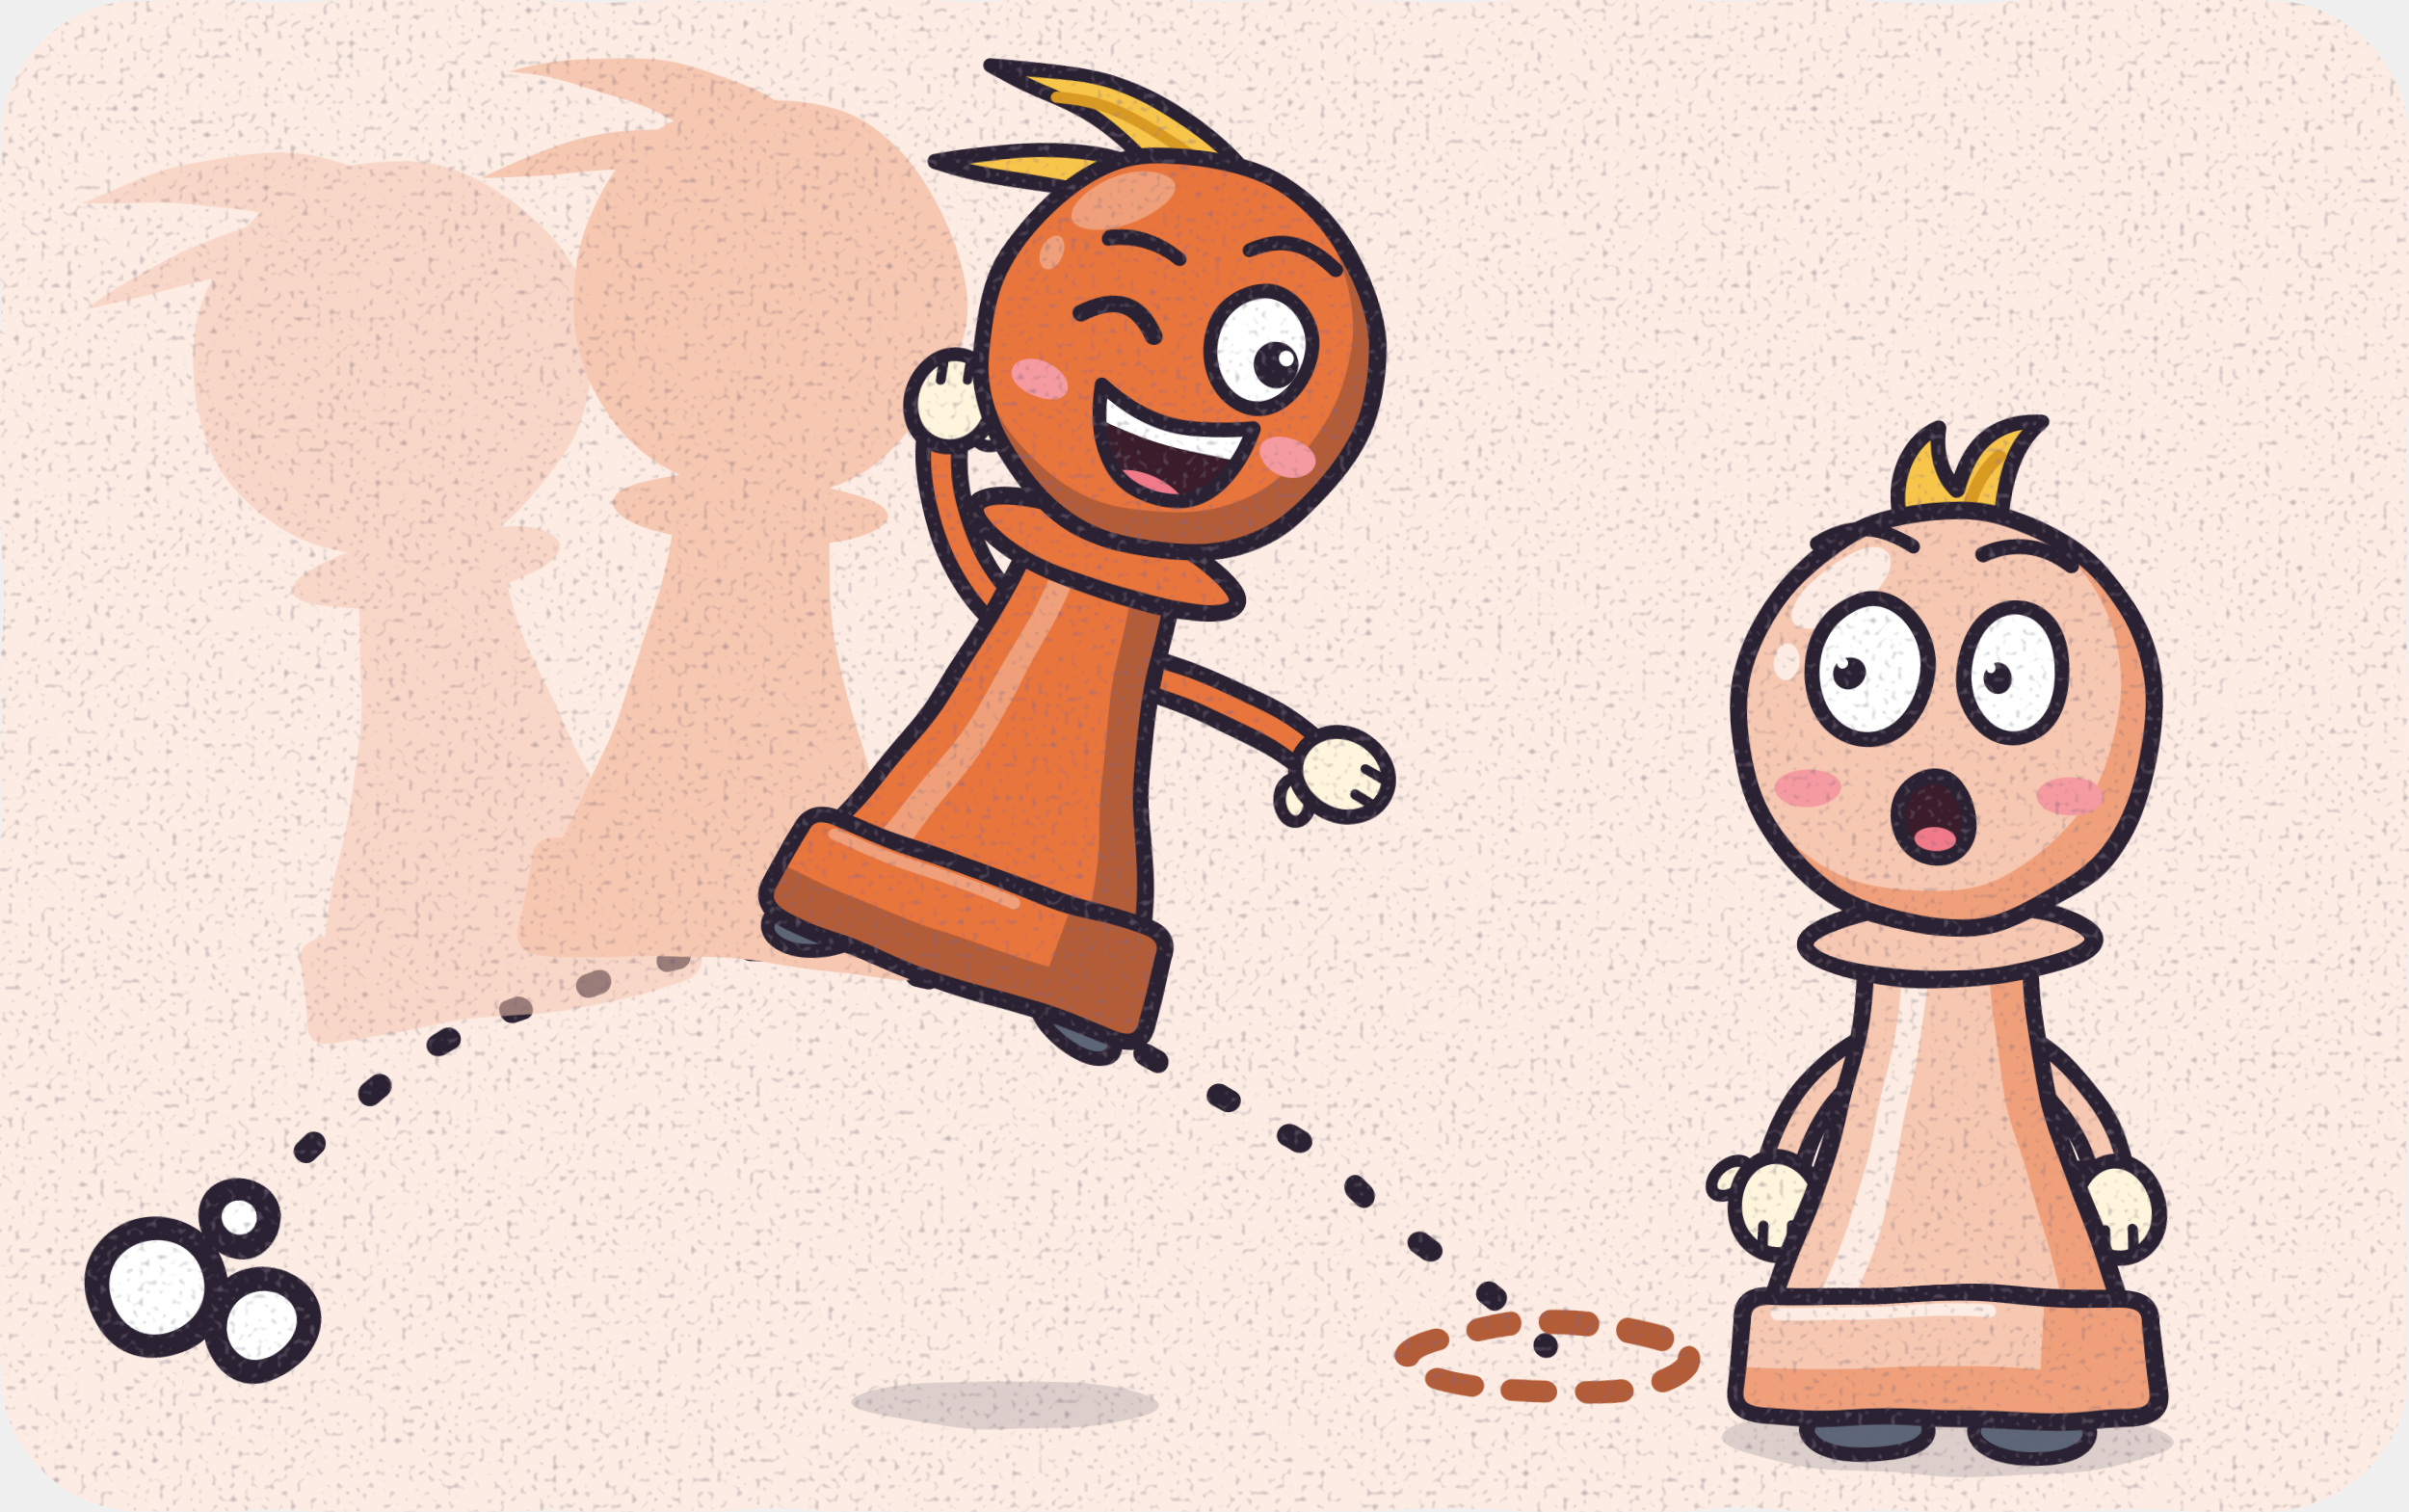
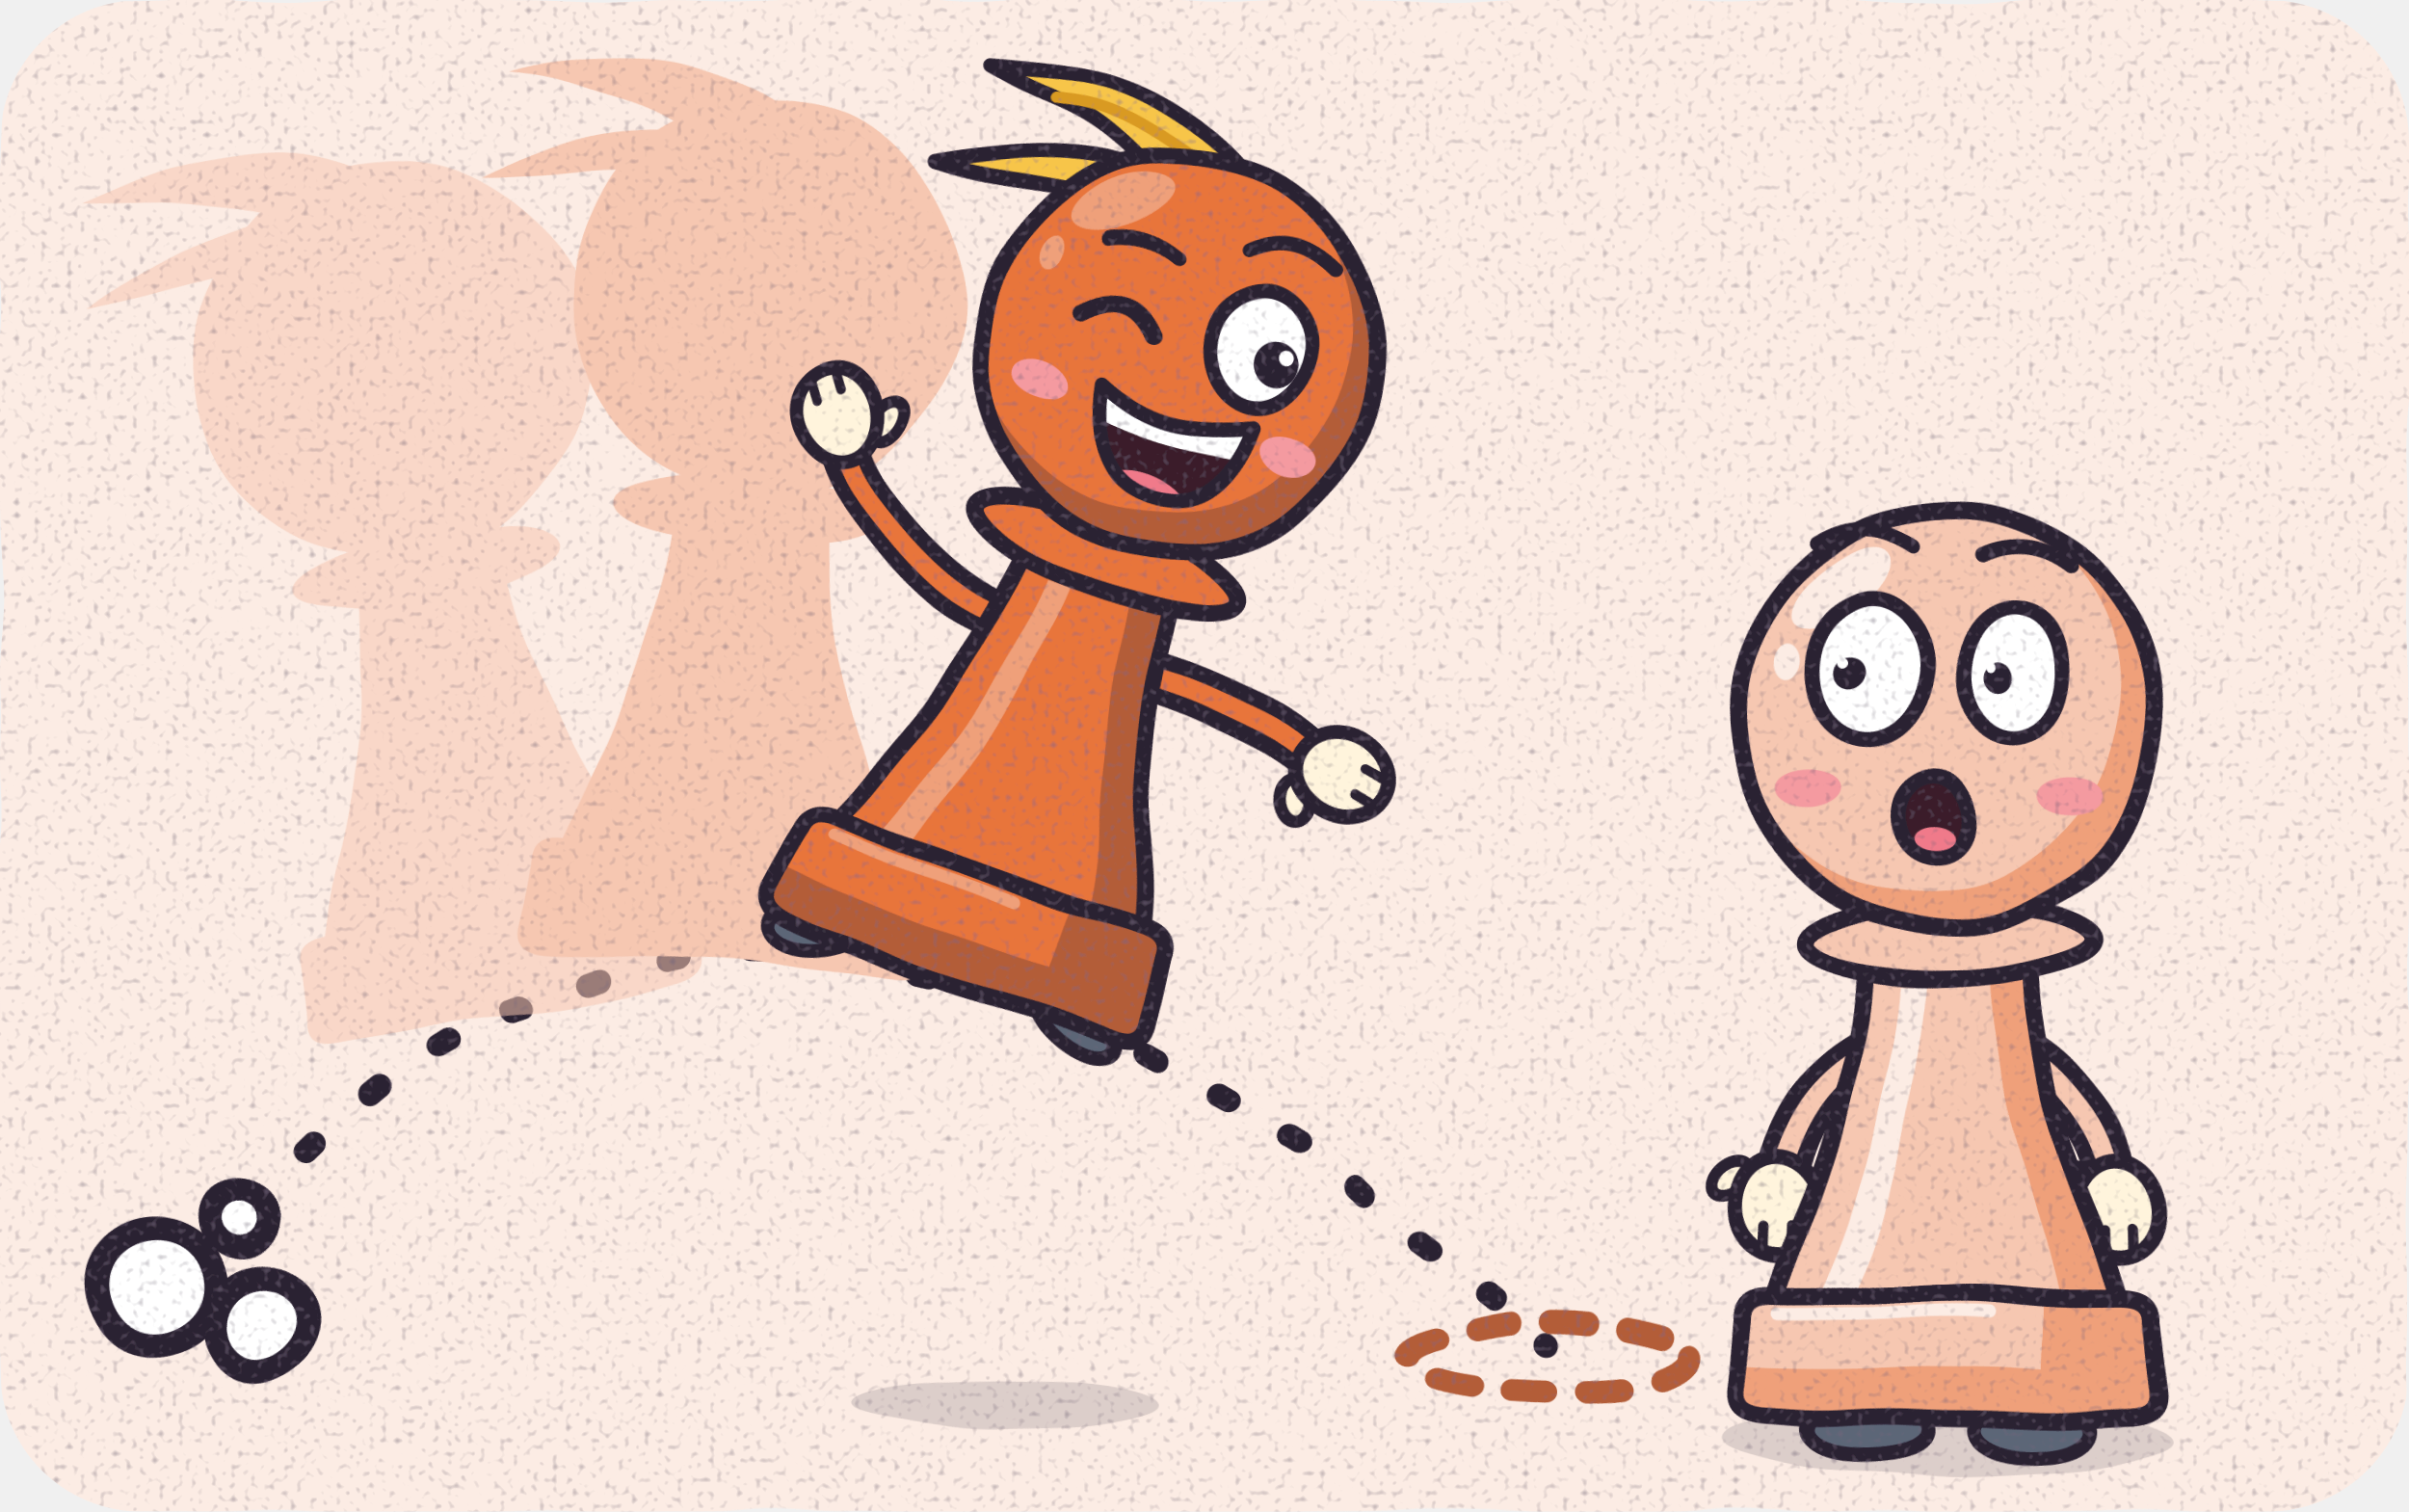
<svg xmlns="http://www.w3.org/2000/svg" viewBox="0 0 408 256" width="408" height="256">
  <defs>
    <filter id="M5-drawn" x="-5%" y="-5%" width="110%" height="110%">
      <feTurbulence type="fractalNoise" baseFrequency="0.035" numOctaves="2" seed="9" result="warp" />
      <feDisplacementMap in="SourceGraphic" in2="warp" scale="3" xChannelSelector="R" yChannelSelector="G" result="wobbly" />
      <feTurbulence type="fractalNoise" baseFrequency="0.9" numOctaves="1" seed="17" result="noise" />
      <feColorMatrix in="noise" type="matrix" values="0 0 0 0 0.17  0 0 0 0 0.13  0 0 0 0 0.2  -2 0 0 0 0.85" result="specks" />
      <feComposite in="specks" in2="wobbly" operator="in" result="grain" />
      <feMerge>
        <feMergeNode in="wobbly" />
        <feMergeNode in="grain" />
      </feMerge>
    </filter>
    <clipPath id="M5-frame">
      <rect width="408" height="256" rx="24" />
    </clipPath>
  </defs>
  <g clip-path="url(#M5-frame)">
    <g filter="url(#M5-drawn)" stroke="#2b2233" stroke-linejoin="round" stroke-linecap="round">
      <rect width="408" height="256" fill="#fcece4" stroke="none" />
      <ellipse cx="330" cy="244" rx="38" ry="6" fill="#2b2233" opacity="0.15" stroke="none" />
      <ellipse cx="170" cy="238" rx="26" ry="4" fill="#2b2233" opacity="0.15" stroke="none" />
      <path d="M24 226 Q120 96 262 228" fill="none" stroke-width="4" stroke-dasharray="2 12" />
      <ellipse cx="262" cy="230" rx="24" ry="6" fill="none" stroke="#b35d39" stroke-width="4" stroke-dasharray="6 7" />
      <g fill="#ffffff" stroke-width="4">
        <circle cx="44" cy="224" r="8" />
        <circle cx="26" cy="218" r="10" />
        <circle cx="40" cy="206" r="5" />
      </g>
      <g transform="translate(86 172) scale(0.4) rotate(-10) translate(-200 -450)" fill="#f6c7b1" opacity="0.55" stroke="none">
        <path d="M212 96 C184 68 136 64 84 80 C122 84 150 92 164 100 C136 100 104 108 76 126 C124 120 166 116 198 112 Z" />
        <path d="M168 262 C165 318 142 370 128 410 L272 410 C258 370 235 318 232 262 Z" />
        <path d="M118 412 Q118 402 130 402 L270 402 Q282 402 282 412 L285 438 Q287 450 273 450 L127 450 Q113 450 115 438 Z" />
        <ellipse cx="200" cy="258" rx="58" ry="15" />
        <circle cx="200" cy="168" r="84" />
      </g>
      <g transform="translate(122 163) scale(0.4) rotate(4) translate(-200 -450)" fill="#f6c7b1" opacity="1" stroke="none">
        <path d="M212 96 C184 68 136 64 84 80 C122 84 150 92 164 100 C136 100 104 108 76 126 C124 120 166 116 198 112 Z" />
        <path d="M168 262 C165 318 142 370 128 410 L272 410 C258 370 235 318 232 262 Z" />
        <path d="M118 412 Q118 402 130 402 L270 402 Q282 402 282 412 L285 438 Q287 450 273 450 L127 450 Q113 450 115 438 Z" />
        <ellipse cx="200" cy="258" rx="58" ry="15" />
        <circle cx="200" cy="168" r="84" />
      </g>
      <g transform="translate(330 240) scale(0.42) rotate(0) translate(-200 -450)" stroke-width="7">
        <clipPath id="m5b-body">
          <path d="M168 262 C165 318 142 370 128 410 L272 410 C258 370 235 318 232 262 Z" />
        </clipPath>
        <clipPath id="m5b-base">
          <path d="M118 412 Q118 402 130 402 L270 402 Q282 402 282 412 L285 438 Q287 450 273 450 L127 450 Q113 450 115 438 Z" />
        </clipPath>
        <clipPath id="m5b-collar">
          <ellipse cx="200" cy="258" rx="58" ry="15" />
        </clipPath>
        <clipPath id="m5b-head">
          <circle cx="200" cy="168" r="84" />
        </clipPath>
        <path d="M176 300 C150 312 138 330 134 352" fill="none" stroke-width="21" />
        <path d="M176 300 C150 312 138 330 134 352" fill="none" stroke="#f6c7b1" stroke-width="8" />
        <g transform="rotate(180 132 366)">
          <ellipse cx="151" cy="377" rx="9" ry="6" transform="rotate(-35 151 377)" fill="#fff4dc" stroke-width="5" />
          <ellipse cx="132" cy="366" rx="17" ry="20" fill="#fff4dc" stroke-width="6" />
          <path d="M126 349 L126 358 M137 348 L137 357" fill="none" stroke-width="4" />
        </g>
        <path d="M224 300 C250 312 262 330 266 352" fill="none" stroke-width="21" />
        <path d="M224 300 C250 312 262 330 266 352" fill="none" stroke="#f6c7b1" stroke-width="8" />
        <g transform="rotate(180 268 366)">
          <ellipse cx="287" cy="377" rx="9" ry="6" transform="rotate(-35 287 377)" fill="#fff4dc" stroke-width="5" />
          <ellipse cx="268" cy="366" rx="17" ry="20" fill="#fff4dc" stroke-width="6" />
          <path d="M262 349 L262 358 M273 348 L273 357" fill="none" stroke-width="4" />
        </g>
        <g fill="#5c6677" stroke-width="6">
          <ellipse cx="166" cy="455" rx="24" ry="11" transform="rotate(0 166 455)" />
          <ellipse cx="234" cy="455" rx="24" ry="11" transform="rotate(0 234 455)" />
        </g>
        <path d="M168 262 C165 318 142 370 128 410 L272 410 C258 370 235 318 232 262 Z" fill="#f6c7b1" stroke="none" />
        <g clip-path="url(#m5b-body)" stroke="none">
          <path d="M214 262 C220 320 238 370 248 410 L300 410 L300 262 Z" fill="#efa07a" />
          <path d="M181 276 C178 320 162 364 150 400 L164 400 C174 366 188 322 191 276 Z" fill="#fcece4" />
        </g>
        <path d="M168 262 C165 318 142 370 128 410 L272 410 C258 370 235 318 232 262 Z" fill="none" />
        <path d="M118 412 Q118 402 130 402 L270 402 Q282 402 282 412 L285 438 Q287 450 273 450 L127 450 Q113 450 115 438 Z" fill="#f6c7b1" stroke="none" />
        <g clip-path="url(#m5b-base)" stroke="none">
          <rect x="80" y="430" width="240" height="30" fill="#efa07a" />
          <rect x="238" y="400" width="80" height="60" fill="#efa07a" />
          <path d="M132 409 L215 409" stroke="#fcece4" stroke-width="5" />
        </g>
        <path d="M118 412 Q118 402 130 402 L270 402 Q282 402 282 412 L285 438 Q287 450 273 450 L127 450 Q113 450 115 438 Z" fill="none" />
        <ellipse cx="200" cy="258" rx="58" ry="15" fill="#f6c7b1" stroke="none" />
        <path d="M140 262 Q200 290 260 262 L260 280 L140 280 Z" fill="#efa07a" stroke="none" clip-path="url(#m5b-collar)" />
        <ellipse cx="200" cy="258" rx="58" ry="15" fill="none" />
-         <path d="M184 96 C176 72 184 56 197 50 C195 63 199 71 204 76 C208 58 220 46 236 48 C223 59 221 76 222 96 Z" fill="#f7c548" stroke-width="6" />
-         <path d="M208 92 C208 80 212 70 220 62" fill="none" stroke="#d99a22" stroke-width="5" />
        <circle cx="200" cy="168" r="84" fill="#efa07a" stroke="none" />
        <g clip-path="url(#m5b-head)" stroke="none">
          <circle cx="190" cy="158" r="80" fill="#f6c7b1" />
          <ellipse cx="156" cy="116" rx="24" ry="10" transform="rotate(-38 156 116)" fill="#fcece4" />
          <ellipse cx="135" cy="146" rx="5" ry="7" fill="#fcece4" />
        </g>
        <circle cx="200" cy="168" r="84" fill="none" />
        <g transform="matrix(-1 0 0 1 400 0)">
          <ellipse cx="150" cy="200" rx="13" ry="8" fill="#f49aa0" stroke="none" />
          <ellipse cx="256" cy="196" rx="13" ry="8" fill="#f49aa0" stroke="none" />
          <path d="M150 108 Q166 94 186 102 M214 98 Q234 86 254 98" fill="none" stroke-width="6" />
          <ellipse cx="174" cy="150" rx="21" ry="26" fill="#ffffff" stroke-width="6" />
          <circle cx="181" cy="152" r="6" fill="#2b2233" stroke="none" />
          <circle cx="184" cy="148" r="2.0" fill="#ffffff" stroke="none" />
          <ellipse cx="232" cy="148" rx="23" ry="28" fill="#ffffff" stroke-width="6" />
          <circle cx="240" cy="150" r="6.5" fill="#2b2233" stroke="none" />
          <circle cx="243" cy="146" r="2.2" fill="#ffffff" stroke="none" />
          <ellipse cx="206" cy="208" rx="14" ry="17" fill="#3a1f2b" stroke-width="6" />
          <ellipse cx="206" cy="217" rx="8" ry="5" fill="#f07a8a" stroke="none" />
        </g>
      </g>
      <g transform="translate(161 166) scale(0.4) rotate(20) translate(-200 -450)" stroke-width="7">
        <clipPath id="m5-body">
          <path d="M168 262 C165 318 142 370 128 410 L272 410 C258 370 235 318 232 262 Z" />
        </clipPath>
        <clipPath id="m5-base">
          <path d="M118 412 Q118 402 130 402 L270 402 Q282 402 282 412 L285 438 Q287 450 273 450 L127 450 Q113 450 115 438 Z" />
        </clipPath>
        <clipPath id="m5-collar">
          <ellipse cx="200" cy="258" rx="58" ry="15" />
        </clipPath>
        <clipPath id="m5-head">
          <circle cx="200" cy="168" r="84" />
        </clipPath>
-         <path d="M178 300 C150 290 128 266 120 236" fill="none" stroke-width="21" />
-         <path d="M178 300 C150 290 128 266 120 236" fill="none" stroke="#e8743b" stroke-width="8" />
-         <g transform="rotate(-15 118 220)">
-           <ellipse cx="137" cy="231" rx="9" ry="6" transform="rotate(-35 137 231)" fill="#fff4dc" stroke-width="5" />
-           <ellipse cx="118" cy="220" rx="17" ry="20" fill="#fff4dc" stroke-width="6" />
-           <path d="M112 203 L112 212 M123 202 L123 211" fill="none" stroke-width="4" />
+         <path d="M178 300 C140 298 104 282 84 256" fill="none" stroke-width="21" />
+         <path d="M178 300 C140 298 104 282 84 256" fill="none" stroke="#e8743b" stroke-width="8" />
+         <g transform="rotate(-40 74 240)">
+           <ellipse cx="93" cy="251" rx="9" ry="6" transform="rotate(-35 93 251)" fill="#fff4dc" stroke-width="5" />
+           <ellipse cx="74" cy="240" rx="17" ry="20" fill="#fff4dc" stroke-width="6" />
+           <path d="M68 223 L68 232 M79 222 L79 231" fill="none" stroke-width="4" />
        </g>
        <path d="M222 298 C262 300 290 300 314 310" fill="none" stroke-width="21" />
        <path d="M222 298 C262 300 290 300 314 310" fill="none" stroke="#e8743b" stroke-width="8" />
        <g fill="#5c6677" stroke-width="6">
          <ellipse cx="140" cy="446" rx="22" ry="11" transform="rotate(-30 140 446)" />
          <ellipse cx="256" cy="448" rx="22" ry="11" transform="rotate(24 256 448)" />
        </g>
        <path d="M168 262 C165 318 142 370 128 410 L272 410 C258 370 235 318 232 262 Z" fill="#e8743b" stroke="none" />
        <g clip-path="url(#m5-body)" stroke="none">
          <path d="M214 262 C220 320 238 370 248 410 L300 410 L300 262 Z" fill="#b35d39" />
          <path d="M181 276 C178 320 162 364 150 400 L164 400 C174 366 188 322 191 276 Z" fill="#efa07a" />
        </g>
        <path d="M168 262 C165 318 142 370 128 410 L272 410 C258 370 235 318 232 262 Z" fill="none" />
        <path d="M118 412 Q118 402 130 402 L270 402 Q282 402 282 412 L285 438 Q287 450 273 450 L127 450 Q113 450 115 438 Z" fill="#e8743b" stroke="none" />
        <g clip-path="url(#m5-base)" stroke="none">
          <rect x="80" y="430" width="240" height="30" fill="#b35d39" />
          <rect x="238" y="400" width="80" height="60" fill="#b35d39" />
          <path d="M132 409 L215 409" stroke="#efa07a" stroke-width="5" />
        </g>
        <path d="M118 412 Q118 402 130 402 L270 402 Q282 402 282 412 L285 438 Q287 450 273 450 L127 450 Q113 450 115 438 Z" fill="none" />
        <ellipse cx="200" cy="258" rx="58" ry="15" fill="#e8743b" stroke="none" />
        <path d="M140 262 Q200 290 260 262 L260 280 L140 280 Z" fill="#b35d39" stroke="none" clip-path="url(#m5-collar)" />
        <ellipse cx="200" cy="258" rx="58" ry="15" fill="none" />
        <path d="M212 96 C184 68 136 64 84 80 C122 84 150 92 164 100 C136 100 104 108 76 126 C124 120 166 116 198 112 Z" fill="#f7c548" stroke-width="6" />
        <path d="M196 94 C170 82 142 80 114 84" fill="none" stroke="#d99a22" stroke-width="5" />
        <circle cx="200" cy="168" r="84" fill="#b35d39" stroke="none" />
        <g clip-path="url(#m5-head)" stroke="none">
          <circle cx="190" cy="158" r="80" fill="#e8743b" />
          <ellipse cx="156" cy="116" rx="24" ry="10" transform="rotate(-38 156 116)" fill="#efa07a" />
          <ellipse cx="135" cy="146" rx="5" ry="7" fill="#efa07a" />
        </g>
        <circle cx="200" cy="168" r="84" fill="none" />
        <ellipse cx="150" cy="198" rx="13" ry="8" fill="#f49aa0" stroke="none" />
        <ellipse cx="258" cy="192" rx="13" ry="8" fill="#f49aa0" stroke="none" />
        <path d="M156 132 Q172 124 188 130 M214 116 Q232 102 252 112" fill="none" stroke-width="6" />
        <path d="M156 164 Q172 146 188 164" fill="none" stroke-width="7" />
        <ellipse cx="232" cy="154" rx="21" ry="25" fill="#ffffff" stroke-width="6" />
        <circle cx="240" cy="158" r="9.5" fill="#2b2233" stroke="none" />
        <circle cx="243" cy="154" r="3.2" fill="#ffffff" stroke="none" />
        <clipPath id="m5-mouth">
          <path d="M176 190 Q208 204 240 186 Q238 228 210 229 Q182 229 176 190 Z" />
        </clipPath>
        <path d="M176 190 Q208 204 240 186 Q238 228 210 229 Q182 229 176 190 Z" fill="#3a1f2b" stroke="none" />
        <g clip-path="url(#m5-mouth)" stroke="none">
          <path d="M150 150 L260 150 L260 196 Q205 212 150 200 Z" fill="#ffffff" />
          <ellipse cx="207" cy="232" rx="20" ry="12" fill="#f07a8a" />
        </g>
        <path d="M176 190 Q208 204 240 186 Q238 228 210 229 Q182 229 176 190 Z" fill="none" stroke-width="6" />
        <g transform="rotate(100 326 312)">
          <ellipse cx="345" cy="323" rx="9" ry="6" transform="rotate(-35 345 323)" fill="#fff4dc" stroke-width="5" />
          <ellipse cx="326" cy="312" rx="17" ry="20" fill="#fff4dc" stroke-width="6" />
          <path d="M320 295 L320 304 M331 294 L331 303" fill="none" stroke-width="4" />
        </g>
      </g>
    </g>
  </g>
</svg>
